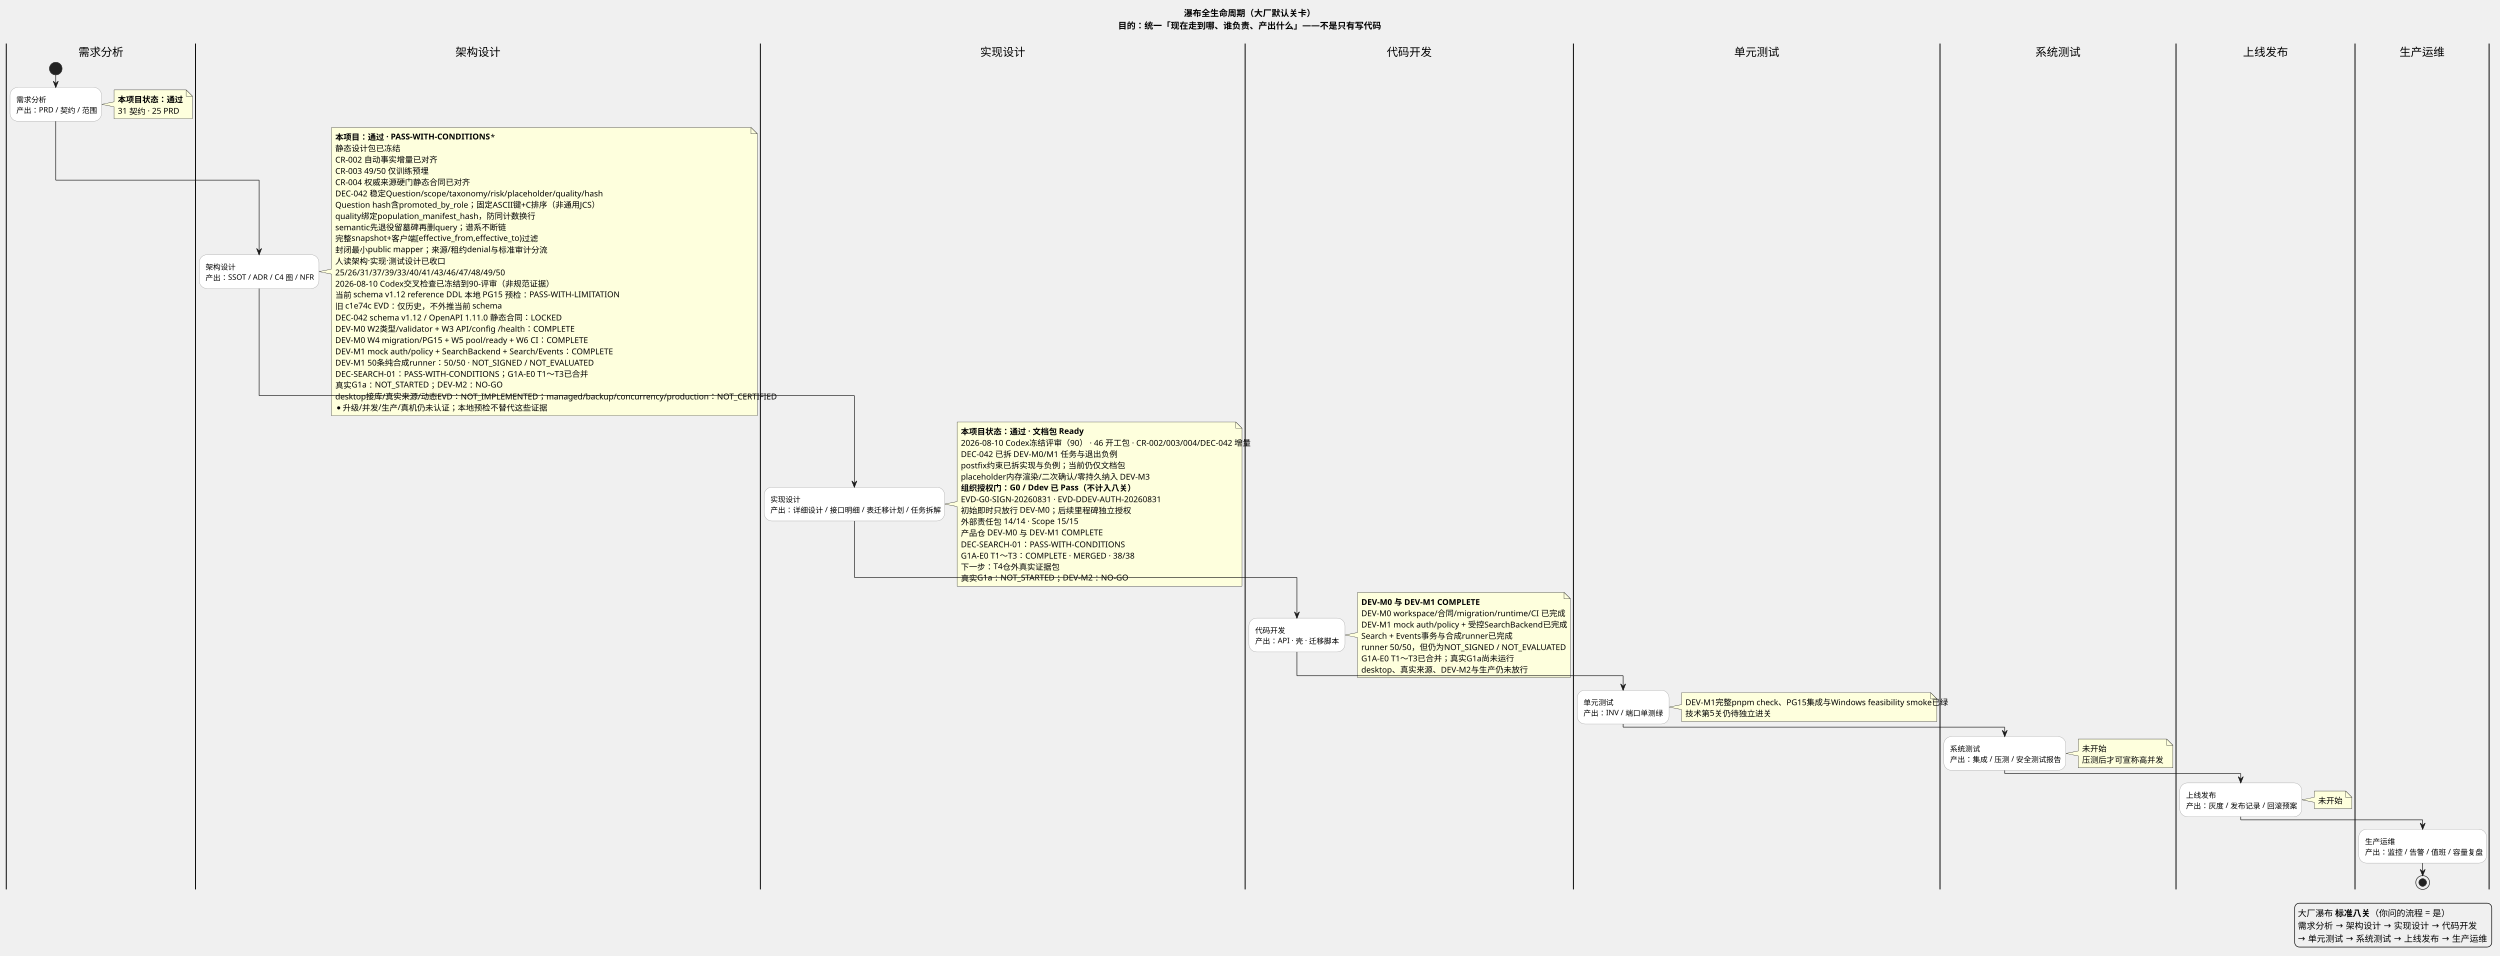
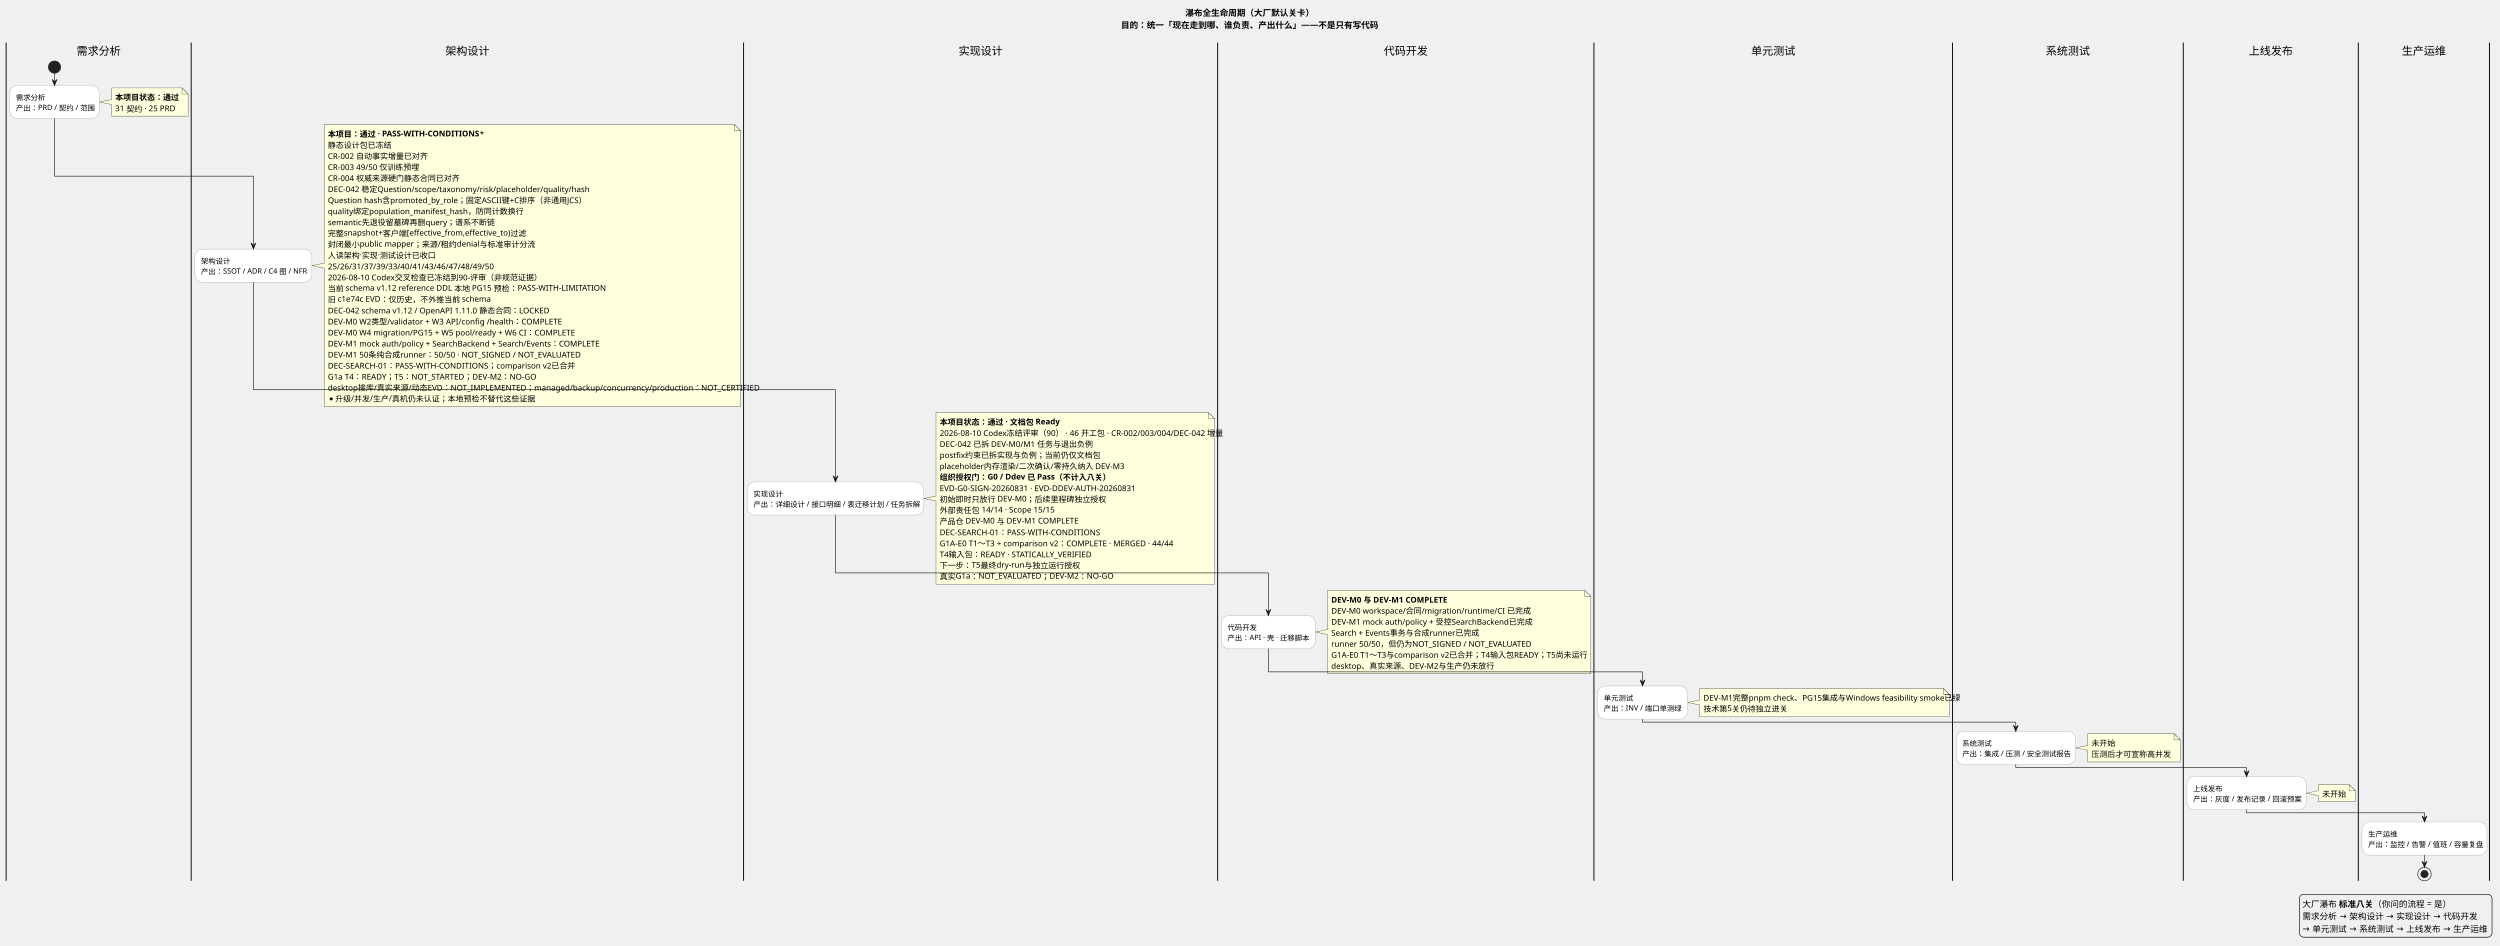
- <svg xmlns="http://www.w3.org/2000/svg" class="diagram-svg" version="1.1" viewBox="0 0 3990 1525" width="3990" height="1525">
+ <svg xmlns="http://www.w3.org/2000/svg" class="diagram-svg" version="1.1" viewBox="0 0 4080 1543" width="4080" height="1543">
  <defs />
  <g>
    <g class="title" data-source-line="9">
-       <text x="1889.42" y="26" font-size="14" fill="#000000" xml:space="preserve" style="white-space: pre" font-weight="bold" font-family="'PingFang SC, Microsoft YaHei, sans-serif'">瀑布全生命周期（大厂默认关卡）</text>
-       <text x="1784.42" y="46" font-size="14" fill="#000000" xml:space="preserve" style="white-space: pre" font-weight="bold" font-family="'PingFang SC, Microsoft YaHei, sans-serif'">目的：统一「现在走到哪、谁负责、产出什么」——不是只有写代码</text>
+       <text x="1934.50" y="26" font-size="14" fill="#000000" xml:space="preserve" style="white-space: pre" font-weight="bold" font-family="'PingFang SC, Microsoft YaHei, sans-serif'">瀑布全生命周期（大厂默认关卡）</text>
+       <text x="1829.50" y="46" font-size="14" fill="#000000" xml:space="preserve" style="white-space: pre" font-weight="bold" font-family="'PingFang SC, Microsoft YaHei, sans-serif'">目的：统一「现在走到哪、谁负责、产出什么」——不是只有写代码</text>
    </g>
-     <rect x="10" y="69.50" width="3963.85" height="25" fill="#00000000" stroke="#00000000" stroke-width="1" />
+     <rect x="10" y="69.50" width="4054.00" height="25" fill="#00000000" stroke="#00000000" stroke-width="1" />
    <circle cx="89.01" cy="109.50" r="10" fill="#222222" stroke="#222222" stroke-width="1" />
    <path d="M182.01,143.50 L182.01,162.50 L162.01,166.50 L182.01,170.50 L182.01,189.50 A0,0 0 0 0 182.01,189.50 L307.01,189.50 A0,0 0 0 0 307.01,189.50 L307.01,153.50 L297.01,143.50 L182.01,143.50 A0,0 0 0 0 182.01,143.50" fill="#FEFFDD" stroke="#181818" stroke-width="0.50" />
    <path d="M297.01,143.50 L297.01,153.50 L307.01,153.50 L297.01,143.50" fill="#FEFFDD" stroke="#181818" stroke-width="0.50" />
    <text x="188.01" y="163.50" font-size="13" fill="#000000" xml:space="preserve" style="white-space: pre" font-weight="bold" font-family="'PingFang SC, Microsoft YaHei, sans-serif'">本项目状态：通过</text>
    <text x="188.01" y="181.50" font-size="13" fill="#000000" xml:space="preserve" style="white-space: pre" font-family="'PingFang SC, Microsoft YaHei, sans-serif'">31 契约 · 25 PRD</text>
    <rect x="16" y="139.50" width="146.01" height="54" rx="12.50" ry="12.50" fill="#FFFFFF" stroke="#999999" stroke-width="0.50" />
    <text x="26" y="163.50" font-size="12" fill="#000000" xml:space="preserve" style="white-space: pre" font-family="'PingFang SC, Microsoft YaHei, sans-serif'">需求分析</text>
    <text x="26" y="180.50" font-size="12" fill="#000000" xml:space="preserve" style="white-space: pre" font-family="'PingFang SC, Microsoft YaHei, sans-serif'">产出：PRD / 契约 / 范围</text>
-     <line x1="10" y1="69.50" x2="10" y2="1419.50" stroke="#000000" stroke-width="1.50" />
+     <line x1="10" y1="69.50" x2="10" y2="1437.50" stroke="#000000" stroke-width="1.50" />
    <path d="M529.04,203.50 L529.04,429.50 L509.04,433.50 L529.04,437.50 L529.04,663.50 A0,0 0 0 0 529.04,663.50 L1208.54,663.50 A0,0 0 0 0 1208.54,663.50 L1208.54,213.50 L1198.54,203.50 L529.04,203.50 A0,0 0 0 0 529.04,203.50" fill="#FEFFDD" stroke="#181818" stroke-width="0.50" />
    <path d="M1198.54,203.50 L1198.54,213.50 L1208.54,213.50 L1198.54,203.50" fill="#FEFFDD" stroke="#181818" stroke-width="0.50" />
    <text x="535.04" y="223.50" font-size="13" fill="#000000" xml:space="preserve" style="white-space: pre" font-weight="bold" font-family="'PingFang SC, Microsoft YaHei, sans-serif'">本项目：通过 · PASS-WITH-CONDITIONS</text>
    <text x="782.92" y="223.50" font-size="13" fill="#000000" xml:space="preserve" style="white-space: pre" font-family="'PingFang SC, Microsoft YaHei, sans-serif'">*</text>
    <text x="535.04" y="241.50" font-size="13" fill="#000000" xml:space="preserve" style="white-space: pre" font-family="'PingFang SC, Microsoft YaHei, sans-serif'">静态设计包已冻结</text>
    <text x="535.04" y="259.50" font-size="13" fill="#000000" xml:space="preserve" style="white-space: pre" font-family="'PingFang SC, Microsoft YaHei, sans-serif'">CR-002 自动事实增量已对齐</text>
    <text x="535.04" y="277.50" font-size="13" fill="#000000" xml:space="preserve" style="white-space: pre" font-family="'PingFang SC, Microsoft YaHei, sans-serif'">CR-003 49/50 仅训练预埋</text>
    <text x="535.04" y="295.50" font-size="13" fill="#000000" xml:space="preserve" style="white-space: pre" font-family="'PingFang SC, Microsoft YaHei, sans-serif'">CR-004 权威来源硬门静态合同已对齐</text>
    <text x="535.04" y="313.50" font-size="13" fill="#000000" xml:space="preserve" style="white-space: pre" font-family="'PingFang SC, Microsoft YaHei, sans-serif'">DEC-042 稳定Question/scope/taxonomy/risk/placeholder/quality/hash</text>
    <text x="535.04" y="331.50" font-size="13" fill="#000000" xml:space="preserve" style="white-space: pre" font-family="'PingFang SC, Microsoft YaHei, sans-serif'">Question hash含promoted_by_role；固定ASCII键+C排序（非通用JCS）</text>
    <text x="535.04" y="349.50" font-size="13" fill="#000000" xml:space="preserve" style="white-space: pre" font-family="'PingFang SC, Microsoft YaHei, sans-serif'">quality绑定population_manifest_hash，防同计数换行</text>
    <text x="535.04" y="367.50" font-size="13" fill="#000000" xml:space="preserve" style="white-space: pre" font-family="'PingFang SC, Microsoft YaHei, sans-serif'">semantic先退役留墓碑再删query；谱系不断链</text>
    <text x="535.04" y="385.50" font-size="13" fill="#000000" xml:space="preserve" style="white-space: pre" font-family="'PingFang SC, Microsoft YaHei, sans-serif'">完整snapshot+客户端[effective_from,effective_to)过滤</text>
    <text x="535.04" y="403.50" font-size="13" fill="#000000" xml:space="preserve" style="white-space: pre" font-family="'PingFang SC, Microsoft YaHei, sans-serif'">封闭最小public mapper；来源/租约denial与标准审计分流</text>
    <text x="535.04" y="421.50" font-size="13" fill="#000000" xml:space="preserve" style="white-space: pre" font-family="'PingFang SC, Microsoft YaHei, sans-serif'">人读架构·实现·测试设计已收口</text>
    <text x="535.04" y="439.50" font-size="13" fill="#000000" xml:space="preserve" style="white-space: pre" font-family="'PingFang SC, Microsoft YaHei, sans-serif'">25/26/31/37/39/33/40/41/43/46/47/48/49/50</text>
    <text x="535.04" y="457.50" font-size="13" fill="#000000" xml:space="preserve" style="white-space: pre" font-family="'PingFang SC, Microsoft YaHei, sans-serif'">2026-08-10 Codex交叉检查已冻结到90-评审（非规范证据）</text>
    <text x="535.04" y="475.50" font-size="13" fill="#000000" xml:space="preserve" style="white-space: pre" font-family="'PingFang SC, Microsoft YaHei, sans-serif'">当前 schema v1.12 reference DDL 本地 PG15 预检：PASS-WITH-LIMITATION</text>
    <text x="535.04" y="493.50" font-size="13" fill="#000000" xml:space="preserve" style="white-space: pre" font-family="'PingFang SC, Microsoft YaHei, sans-serif'">旧 c1e74c EVD：仅历史，不外推当前 schema</text>
    <text x="535.04" y="511.50" font-size="13" fill="#000000" xml:space="preserve" style="white-space: pre" font-family="'PingFang SC, Microsoft YaHei, sans-serif'">DEC-042 schema v1.12 / OpenAPI 1.11.0 静态合同：LOCKED</text>
    <text x="535.04" y="529.50" font-size="13" fill="#000000" xml:space="preserve" style="white-space: pre" font-family="'PingFang SC, Microsoft YaHei, sans-serif'">DEV-M0 W2类型/validator + W3 API/config /health：COMPLETE</text>
    <text x="535.04" y="547.50" font-size="13" fill="#000000" xml:space="preserve" style="white-space: pre" font-family="'PingFang SC, Microsoft YaHei, sans-serif'">DEV-M0 W4 migration/PG15 + W5 pool/ready + W6 CI：COMPLETE</text>
    <text x="535.04" y="565.50" font-size="13" fill="#000000" xml:space="preserve" style="white-space: pre" font-family="'PingFang SC, Microsoft YaHei, sans-serif'">DEV-M1 mock auth/policy + SearchBackend + Search/Events：COMPLETE</text>
    <text x="535.04" y="583.50" font-size="13" fill="#000000" xml:space="preserve" style="white-space: pre" font-family="'PingFang SC, Microsoft YaHei, sans-serif'">DEV-M1 50条纯合成runner：50/50 · NOT_SIGNED / NOT_EVALUATED</text>
-     <text x="535.04" y="601.50" font-size="13" fill="#000000" xml:space="preserve" style="white-space: pre" font-family="'PingFang SC, Microsoft YaHei, sans-serif'">DEC-SEARCH-01：PASS-WITH-CONDITIONS；G1A-E0 T1～T3已合并</text>
-     <text x="535.04" y="619.50" font-size="13" fill="#000000" xml:space="preserve" style="white-space: pre" font-family="'PingFang SC, Microsoft YaHei, sans-serif'">真实G1a：NOT_STARTED；DEV-M2：NO-GO</text>
+     <text x="535.04" y="601.50" font-size="13" fill="#000000" xml:space="preserve" style="white-space: pre" font-family="'PingFang SC, Microsoft YaHei, sans-serif'">DEC-SEARCH-01：PASS-WITH-CONDITIONS；comparison v2已合并</text>
+     <text x="535.04" y="619.50" font-size="13" fill="#000000" xml:space="preserve" style="white-space: pre" font-family="'PingFang SC, Microsoft YaHei, sans-serif'">G1a T4：READY；T5：NOT_STARTED；DEV-M2：NO-GO</text>
    <text x="535.04" y="637.50" font-size="13" fill="#000000" xml:space="preserve" style="white-space: pre" font-family="'PingFang SC, Microsoft YaHei, sans-serif'">desktop接库/真实来源/动态EVD：NOT_IMPLEMENTED；managed/backup/concurrency/production：NOT_CERTIFIED</text>
    <circle cx="540.54" cy="651" r="2.50" fill="#000000" stroke="#000000" stroke-width="0" />
    <text x="547.04" y="655.50" font-size="13" fill="#000000" xml:space="preserve" style="white-space: pre" font-family="'PingFang SC, Microsoft YaHei, sans-serif'">升级/并发/生产/真机仍未认证；本地预检不替代这些证据</text>
    <rect x="318.01" y="406.50" width="191.03" height="54" rx="12.50" ry="12.50" fill="#FFFFFF" stroke="#999999" stroke-width="0.50" />
    <text x="328.01" y="430.50" font-size="12" fill="#000000" xml:space="preserve" style="white-space: pre" font-family="'PingFang SC, Microsoft YaHei, sans-serif'">架构设计</text>
    <text x="328.01" y="447.50" font-size="12" fill="#000000" xml:space="preserve" style="white-space: pre" font-family="'PingFang SC, Microsoft YaHei, sans-serif'">产出：SSOT / ADR / C4 图 / NFR</text>
-     <line x1="312.01" y1="69.50" x2="312.01" y2="1419.50" stroke="#000000" stroke-width="1.50" />
-     <path d="M1527.54,673.50 L1527.54,800.50 L1507.54,804.50 L1527.54,808.50 L1527.54,935.50 A0,0 0 0 0 1527.54,935.50 L1982.23,935.50 A0,0 0 0 0 1982.23,935.50 L1982.23,683.50 L1972.23,673.50 L1527.54,673.50 A0,0 0 0 0 1527.54,673.50" fill="#FEFFDD" stroke="#181818" stroke-width="0.50" />
+     <line x1="312.01" y1="69.50" x2="312.01" y2="1437.50" stroke="#000000" stroke-width="1.50" />
+     <path d="M1527.54,673.50 L1527.54,809.50 L1507.54,813.50 L1527.54,817.50 L1527.54,953.50 A0,0 0 0 0 1527.54,953.50 L1982.23,953.50 A0,0 0 0 0 1982.23,953.50 L1982.23,683.50 L1972.23,673.50 L1527.54,673.50 A0,0 0 0 0 1527.54,673.50" fill="#FEFFDD" stroke="#181818" stroke-width="0.50" />
    <path d="M1972.23,673.50 L1972.23,683.50 L1982.23,683.50 L1972.23,673.50" fill="#FEFFDD" stroke="#181818" stroke-width="0.50" />
    <text x="1533.54" y="693.50" font-size="13" fill="#000000" xml:space="preserve" style="white-space: pre" font-weight="bold" font-family="'PingFang SC, Microsoft YaHei, sans-serif'">本项目状态：通过 · 文档包 Ready</text>
    <text x="1533.54" y="711.50" font-size="13" fill="#000000" xml:space="preserve" style="white-space: pre" font-family="'PingFang SC, Microsoft YaHei, sans-serif'">2026-08-10 Codex冻结评审（90） · 46 开工包 · CR-002/003/004/DEC-042 增量</text>
    <text x="1533.54" y="729.50" font-size="13" fill="#000000" xml:space="preserve" style="white-space: pre" font-family="'PingFang SC, Microsoft YaHei, sans-serif'">DEC-042 已拆 DEV-M0/M1 任务与退出负例</text>
    <text x="1533.54" y="747.50" font-size="13" fill="#000000" xml:space="preserve" style="white-space: pre" font-family="'PingFang SC, Microsoft YaHei, sans-serif'">postfix约束已拆实现与负例；当前仍仅文档包</text>
    <text x="1533.54" y="765.50" font-size="13" fill="#000000" xml:space="preserve" style="white-space: pre" font-family="'PingFang SC, Microsoft YaHei, sans-serif'">placeholder内存渲染/二次确认/零持久纳入 DEV-M3</text>
    <text x="1533.54" y="783.50" font-size="13" fill="#000000" xml:space="preserve" style="white-space: pre" font-weight="bold" font-family="'PingFang SC, Microsoft YaHei, sans-serif'">组织授权门：G0 / Ddev 已 Pass（不计入八关）</text>
    <text x="1533.54" y="801.50" font-size="13" fill="#000000" xml:space="preserve" style="white-space: pre" font-family="'PingFang SC, Microsoft YaHei, sans-serif'">EVD-G0-SIGN-20260831 · EVD-DDEV-AUTH-20260831</text>
    <text x="1533.54" y="819.50" font-size="13" fill="#000000" xml:space="preserve" style="white-space: pre" font-family="'PingFang SC, Microsoft YaHei, sans-serif'">初始即时只放行 DEV-M0；后续里程碑独立授权</text>
    <text x="1533.54" y="837.50" font-size="13" fill="#000000" xml:space="preserve" style="white-space: pre" font-family="'PingFang SC, Microsoft YaHei, sans-serif'">外部责任包 14/14 · Scope 15/15</text>
    <text x="1533.54" y="855.50" font-size="13" fill="#000000" xml:space="preserve" style="white-space: pre" font-family="'PingFang SC, Microsoft YaHei, sans-serif'">产品仓 DEV-M0 与 DEV-M1 COMPLETE</text>
    <text x="1533.54" y="873.50" font-size="13" fill="#000000" xml:space="preserve" style="white-space: pre" font-family="'PingFang SC, Microsoft YaHei, sans-serif'">DEC-SEARCH-01：PASS-WITH-CONDITIONS</text>
-     <text x="1533.54" y="891.50" font-size="13" fill="#000000" xml:space="preserve" style="white-space: pre" font-family="'PingFang SC, Microsoft YaHei, sans-serif'">G1A-E0 T1～T3：COMPLETE · MERGED · 38/38</text>
-     <text x="1533.54" y="909.50" font-size="13" fill="#000000" xml:space="preserve" style="white-space: pre" font-family="'PingFang SC, Microsoft YaHei, sans-serif'">下一步：T4仓外真实证据包</text>
-     <text x="1533.54" y="927.50" font-size="13" fill="#000000" xml:space="preserve" style="white-space: pre" font-family="'PingFang SC, Microsoft YaHei, sans-serif'">真实G1a：NOT_STARTED；DEV-M2：NO-GO</text>
-     <rect x="1219.54" y="777.50" width="288.00" height="54" rx="12.50" ry="12.50" fill="#FFFFFF" stroke="#999999" stroke-width="0.50" />
-     <text x="1229.54" y="801.50" font-size="12" fill="#000000" xml:space="preserve" style="white-space: pre" font-family="'PingFang SC, Microsoft YaHei, sans-serif'">实现设计</text>
-     <text x="1229.54" y="818.50" font-size="12" fill="#000000" xml:space="preserve" style="white-space: pre" font-family="'PingFang SC, Microsoft YaHei, sans-serif'">产出：详细设计 / 接口明细 / 表迁移计划 / 任务拆解</text>
-     <line x1="1213.54" y1="69.50" x2="1213.54" y2="1419.50" stroke="#000000" stroke-width="1.50" />
-     <path d="M2166.56,945.50 L2166.56,1009.50 L2146.56,1013.50 L2166.56,1017.50 L2166.56,1081.50 A0,0 0 0 0 2166.56,1081.50 L2506.15,1081.50 A0,0 0 0 0 2506.15,1081.50 L2506.15,955.50 L2496.15,945.50 L2166.56,945.50 A0,0 0 0 0 2166.56,945.50" fill="#FEFFDD" stroke="#181818" stroke-width="0.50" />
-     <path d="M2496.15,945.50 L2496.15,955.50 L2506.15,955.50 L2496.15,945.50" fill="#FEFFDD" stroke="#181818" stroke-width="0.50" />
-     <text x="2172.56" y="965.50" font-size="13" fill="#000000" xml:space="preserve" style="white-space: pre" font-weight="bold" font-family="'PingFang SC, Microsoft YaHei, sans-serif'">DEV-M0 与 DEV-M1 COMPLETE</text>
-     <text x="2172.56" y="983.50" font-size="13" fill="#000000" xml:space="preserve" style="white-space: pre" font-family="'PingFang SC, Microsoft YaHei, sans-serif'">DEV-M0 workspace/合同/migration/runtime/CI 已完成</text>
-     <text x="2172.56" y="1001.50" font-size="13" fill="#000000" xml:space="preserve" style="white-space: pre" font-family="'PingFang SC, Microsoft YaHei, sans-serif'">DEV-M1 mock auth/policy + 受控SearchBackend已完成</text>
-     <text x="2172.56" y="1019.50" font-size="13" fill="#000000" xml:space="preserve" style="white-space: pre" font-family="'PingFang SC, Microsoft YaHei, sans-serif'">Search + Events事务与合成runner已完成</text>
-     <text x="2172.56" y="1037.50" font-size="13" fill="#000000" xml:space="preserve" style="white-space: pre" font-family="'PingFang SC, Microsoft YaHei, sans-serif'">runner 50/50，但仍为NOT_SIGNED / NOT_EVALUATED</text>
-     <text x="2172.56" y="1055.50" font-size="13" fill="#000000" xml:space="preserve" style="white-space: pre" font-family="'PingFang SC, Microsoft YaHei, sans-serif'">G1A-E0 T1～T3已合并；真实G1a尚未运行</text>
-     <text x="2172.56" y="1073.50" font-size="13" fill="#000000" xml:space="preserve" style="white-space: pre" font-family="'PingFang SC, Microsoft YaHei, sans-serif'">desktop、真实来源、DEV-M2与生产仍未放行</text>
-     <rect x="1993.23" y="986.50" width="153.34" height="54" rx="12.50" ry="12.50" fill="#FFFFFF" stroke="#999999" stroke-width="0.50" />
-     <text x="2003.23" y="1010.50" font-size="12" fill="#000000" xml:space="preserve" style="white-space: pre" font-family="'PingFang SC, Microsoft YaHei, sans-serif'">代码开发</text>
-     <text x="2003.23" y="1027.50" font-size="12" fill="#000000" xml:space="preserve" style="white-space: pre" font-family="'PingFang SC, Microsoft YaHei, sans-serif'">产出：API · 壳 · 迁移脚本</text>
-     <line x1="1987.23" y1="69.50" x2="1987.23" y2="1419.50" stroke="#000000" stroke-width="1.50" />
-     <path d="M2683.81,1105.50 L2683.81,1124.50 L2663.81,1128.50 L2683.81,1132.50 L2683.81,1151.50 A0,0 0 0 0 2683.81,1151.50 L3091.26,1151.50 A0,0 0 0 0 3091.26,1151.50 L3091.26,1115.50 L3081.26,1105.50 L2683.81,1105.50 A0,0 0 0 0 2683.81,1105.50" fill="#FEFFDD" stroke="#181818" stroke-width="0.50" />
-     <path d="M3081.26,1105.50 L3081.26,1115.50 L3091.26,1115.50 L3081.26,1105.50" fill="#FEFFDD" stroke="#181818" stroke-width="0.50" />
-     <text x="2689.81" y="1125.50" font-size="13" fill="#000000" xml:space="preserve" style="white-space: pre" font-family="'PingFang SC, Microsoft YaHei, sans-serif'">DEV-M1完整pnpm check、PG15集成与Windows feasibility smoke已绿</text>
-     <text x="2689.81" y="1143.50" font-size="13" fill="#000000" xml:space="preserve" style="white-space: pre" font-family="'PingFang SC, Microsoft YaHei, sans-serif'">技术第5关仍待独立进关</text>
-     <rect x="2517.15" y="1101.50" width="146.66" height="54" rx="12.50" ry="12.50" fill="#FFFFFF" stroke="#999999" stroke-width="0.50" />
-     <text x="2527.15" y="1125.50" font-size="12" fill="#000000" xml:space="preserve" style="white-space: pre" font-family="'PingFang SC, Microsoft YaHei, sans-serif'">单元测试</text>
-     <text x="2527.15" y="1142.50" font-size="12" fill="#000000" xml:space="preserve" style="white-space: pre" font-family="'PingFang SC, Microsoft YaHei, sans-serif'">产出：INV / 端口单测绿</text>
-     <line x1="2511.15" y1="69.50" x2="2511.15" y2="1419.50" stroke="#000000" stroke-width="1.50" />
-     <path d="M3316.93,1179.50 L3316.93,1198.50 L3296.93,1202.50 L3316.93,1206.50 L3316.93,1225.50 A0,0 0 0 0 3316.93,1225.50 L3467.93,1225.50 A0,0 0 0 0 3467.93,1225.50 L3467.93,1189.50 L3457.93,1179.50 L3316.93,1179.50 A0,0 0 0 0 3316.93,1179.50" fill="#FEFFDD" stroke="#181818" stroke-width="0.50" />
-     <path d="M3457.93,1179.50 L3457.93,1189.50 L3467.93,1189.50 L3457.93,1179.50" fill="#FEFFDD" stroke="#181818" stroke-width="0.50" />
-     <text x="3322.93" y="1199.50" font-size="13" fill="#000000" xml:space="preserve" style="white-space: pre" font-family="'PingFang SC, Microsoft YaHei, sans-serif'">未开始</text>
-     <text x="3322.93" y="1217.50" font-size="13" fill="#000000" xml:space="preserve" style="white-space: pre" font-family="'PingFang SC, Microsoft YaHei, sans-serif'">压测后才可宣称高并发</text>
-     <rect x="3102.26" y="1175.50" width="194.67" height="54" rx="12.50" ry="12.50" fill="#FFFFFF" stroke="#999999" stroke-width="0.50" />
-     <text x="3112.26" y="1199.50" font-size="12" fill="#000000" xml:space="preserve" style="white-space: pre" font-family="'PingFang SC, Microsoft YaHei, sans-serif'">系统测试</text>
-     <text x="3112.26" y="1216.50" font-size="12" fill="#000000" xml:space="preserve" style="white-space: pre" font-family="'PingFang SC, Microsoft YaHei, sans-serif'">产出：集成 / 压测 / 安全测试报告</text>
-     <line x1="3096.26" y1="69.50" x2="3096.26" y2="1419.50" stroke="#000000" stroke-width="1.50" />
-     <path d="M3693.60,1262.50 L3693.60,1272.50 L3673.60,1276.50 L3693.60,1280.50 L3693.60,1290.50 A0,0 0 0 0 3693.60,1290.50 L3753.60,1290.50 A0,0 0 0 0 3753.60,1290.50 L3753.60,1272.50 L3743.60,1262.50 L3693.60,1262.50 A0,0 0 0 0 3693.60,1262.50" fill="#FEFFDD" stroke="#181818" stroke-width="0.50" />
-     <path d="M3743.60,1262.50 L3743.60,1272.50 L3753.60,1272.50 L3743.60,1262.50" fill="#FEFFDD" stroke="#181818" stroke-width="0.50" />
-     <text x="3699.60" y="1282.50" font-size="13" fill="#000000" xml:space="preserve" style="white-space: pre" font-family="'PingFang SC, Microsoft YaHei, sans-serif'">未开始</text>
-     <rect x="3478.93" y="1249.50" width="194.67" height="54" rx="12.50" ry="12.50" fill="#FFFFFF" stroke="#999999" stroke-width="0.50" />
-     <text x="3488.93" y="1273.50" font-size="12" fill="#000000" xml:space="preserve" style="white-space: pre" font-family="'PingFang SC, Microsoft YaHei, sans-serif'">上线发布</text>
-     <text x="3488.93" y="1290.50" font-size="12" fill="#000000" xml:space="preserve" style="white-space: pre" font-family="'PingFang SC, Microsoft YaHei, sans-serif'">产出：灰度 / 发布记录 / 回滚预案</text>
-     <line x1="3472.93" y1="69.50" x2="3472.93" y2="1419.50" stroke="#000000" stroke-width="1.50" />
-     <rect x="3764.60" y="1323.50" width="204.00" height="54" rx="12.50" ry="12.50" fill="#FFFFFF" stroke="#999999" stroke-width="0.50" />
-     <text x="3774.60" y="1347.50" font-size="12" fill="#000000" xml:space="preserve" style="white-space: pre" font-family="'PingFang SC, Microsoft YaHei, sans-serif'">生产运维</text>
-     <text x="3774.60" y="1364.50" font-size="12" fill="#000000" xml:space="preserve" style="white-space: pre" font-family="'PingFang SC, Microsoft YaHei, sans-serif'">产出：监控 / 告警 / 值班 / 容量复盘</text>
-     <circle cx="3866.60" cy="1408.50" r="11" fill="#00000000" stroke="#222222" stroke-width="1" />
-     <circle cx="3866.60" cy="1408.50" r="6" fill="#222222" stroke="#222222" stroke-width="1" />
-     <line x1="3758.60" y1="69.50" x2="3758.60" y2="1419.50" stroke="#000000" stroke-width="1.50" />
-     <line x1="3972.60" y1="69.50" x2="3972.60" y2="1419.50" stroke="#000000" stroke-width="1.50" />
+     <text x="1533.54" y="891.50" font-size="13" fill="#000000" xml:space="preserve" style="white-space: pre" font-family="'PingFang SC, Microsoft YaHei, sans-serif'">G1A-E0 T1～T3 + comparison v2：COMPLETE · MERGED · 44/44</text>
+     <text x="1533.54" y="909.50" font-size="13" fill="#000000" xml:space="preserve" style="white-space: pre" font-family="'PingFang SC, Microsoft YaHei, sans-serif'">T4输入包：READY · STATICALLY_VERIFIED</text>
+     <text x="1533.54" y="927.50" font-size="13" fill="#000000" xml:space="preserve" style="white-space: pre" font-family="'PingFang SC, Microsoft YaHei, sans-serif'">下一步：T5最终dry-run与独立运行授权</text>
+     <text x="1533.54" y="945.50" font-size="13" fill="#000000" xml:space="preserve" style="white-space: pre" font-family="'PingFang SC, Microsoft YaHei, sans-serif'">真实G1a：NOT_EVALUATED；DEV-M2：NO-GO</text>
+     <rect x="1219.54" y="786.50" width="288.00" height="54" rx="12.50" ry="12.50" fill="#FFFFFF" stroke="#999999" stroke-width="0.50" />
+     <text x="1229.54" y="810.50" font-size="12" fill="#000000" xml:space="preserve" style="white-space: pre" font-family="'PingFang SC, Microsoft YaHei, sans-serif'">实现设计</text>
+     <text x="1229.54" y="827.50" font-size="12" fill="#000000" xml:space="preserve" style="white-space: pre" font-family="'PingFang SC, Microsoft YaHei, sans-serif'">产出：详细设计 / 接口明细 / 表迁移计划 / 任务拆解</text>
+     <line x1="1213.54" y1="69.50" x2="1213.54" y2="1437.50" stroke="#000000" stroke-width="1.50" />
+     <path d="M2166.56,963.50 L2166.56,1027.50 L2146.56,1031.50 L2166.56,1035.50 L2166.56,1099.50 A0,0 0 0 0 2166.56,1099.50 L2596.30,1099.50 A0,0 0 0 0 2596.30,1099.50 L2596.30,973.50 L2586.30,963.50 L2166.56,963.50 A0,0 0 0 0 2166.56,963.50" fill="#FEFFDD" stroke="#181818" stroke-width="0.50" />
+     <path d="M2586.30,963.50 L2586.30,973.50 L2596.30,973.50 L2586.30,963.50" fill="#FEFFDD" stroke="#181818" stroke-width="0.50" />
+     <text x="2172.56" y="983.50" font-size="13" fill="#000000" xml:space="preserve" style="white-space: pre" font-weight="bold" font-family="'PingFang SC, Microsoft YaHei, sans-serif'">DEV-M0 与 DEV-M1 COMPLETE</text>
+     <text x="2172.56" y="1001.50" font-size="13" fill="#000000" xml:space="preserve" style="white-space: pre" font-family="'PingFang SC, Microsoft YaHei, sans-serif'">DEV-M0 workspace/合同/migration/runtime/CI 已完成</text>
+     <text x="2172.56" y="1019.50" font-size="13" fill="#000000" xml:space="preserve" style="white-space: pre" font-family="'PingFang SC, Microsoft YaHei, sans-serif'">DEV-M1 mock auth/policy + 受控SearchBackend已完成</text>
+     <text x="2172.56" y="1037.50" font-size="13" fill="#000000" xml:space="preserve" style="white-space: pre" font-family="'PingFang SC, Microsoft YaHei, sans-serif'">Search + Events事务与合成runner已完成</text>
+     <text x="2172.56" y="1055.50" font-size="13" fill="#000000" xml:space="preserve" style="white-space: pre" font-family="'PingFang SC, Microsoft YaHei, sans-serif'">runner 50/50，但仍为NOT_SIGNED / NOT_EVALUATED</text>
+     <text x="2172.56" y="1073.50" font-size="13" fill="#000000" xml:space="preserve" style="white-space: pre" font-family="'PingFang SC, Microsoft YaHei, sans-serif'">G1A-E0 T1～T3与comparison v2已合并；T4输入包READY；T5尚未运行</text>
+     <text x="2172.56" y="1091.50" font-size="13" fill="#000000" xml:space="preserve" style="white-space: pre" font-family="'PingFang SC, Microsoft YaHei, sans-serif'">desktop、真实来源、DEV-M2与生产仍未放行</text>
+     <rect x="1993.23" y="1004.50" width="153.34" height="54" rx="12.50" ry="12.50" fill="#FFFFFF" stroke="#999999" stroke-width="0.50" />
+     <text x="2003.23" y="1028.50" font-size="12" fill="#000000" xml:space="preserve" style="white-space: pre" font-family="'PingFang SC, Microsoft YaHei, sans-serif'">代码开发</text>
+     <text x="2003.23" y="1045.50" font-size="12" fill="#000000" xml:space="preserve" style="white-space: pre" font-family="'PingFang SC, Microsoft YaHei, sans-serif'">产出：API · 壳 · 迁移脚本</text>
+     <line x1="1987.23" y1="69.50" x2="1987.23" y2="1437.50" stroke="#000000" stroke-width="1.50" />
+     <path d="M2773.96,1123.50 L2773.96,1142.50 L2753.96,1146.50 L2773.96,1150.50 L2773.96,1169.50 A0,0 0 0 0 2773.96,1169.50 L3181.41,1169.50 A0,0 0 0 0 3181.41,1169.50 L3181.41,1133.50 L3171.41,1123.50 L2773.96,1123.50 A0,0 0 0 0 2773.96,1123.50" fill="#FEFFDD" stroke="#181818" stroke-width="0.50" />
+     <path d="M3171.41,1123.50 L3171.41,1133.50 L3181.41,1133.50 L3171.41,1123.50" fill="#FEFFDD" stroke="#181818" stroke-width="0.50" />
+     <text x="2779.96" y="1143.50" font-size="13" fill="#000000" xml:space="preserve" style="white-space: pre" font-family="'PingFang SC, Microsoft YaHei, sans-serif'">DEV-M1完整pnpm check、PG15集成与Windows feasibility smoke已绿</text>
+     <text x="2779.96" y="1161.50" font-size="13" fill="#000000" xml:space="preserve" style="white-space: pre" font-family="'PingFang SC, Microsoft YaHei, sans-serif'">技术第5关仍待独立进关</text>
+     <rect x="2607.30" y="1119.50" width="146.66" height="54" rx="12.50" ry="12.50" fill="#FFFFFF" stroke="#999999" stroke-width="0.50" />
+     <text x="2617.30" y="1143.50" font-size="12" fill="#000000" xml:space="preserve" style="white-space: pre" font-family="'PingFang SC, Microsoft YaHei, sans-serif'">单元测试</text>
+     <text x="2617.30" y="1160.50" font-size="12" fill="#000000" xml:space="preserve" style="white-space: pre" font-family="'PingFang SC, Microsoft YaHei, sans-serif'">产出：INV / 端口单测绿</text>
+     <line x1="2601.30" y1="69.50" x2="2601.30" y2="1437.50" stroke="#000000" stroke-width="1.50" />
+     <path d="M3407.08,1197.50 L3407.08,1216.50 L3387.08,1220.50 L3407.08,1224.50 L3407.08,1243.50 A0,0 0 0 0 3407.08,1243.50 L3558.08,1243.50 A0,0 0 0 0 3558.08,1243.50 L3558.08,1207.50 L3548.08,1197.50 L3407.08,1197.50 A0,0 0 0 0 3407.08,1197.50" fill="#FEFFDD" stroke="#181818" stroke-width="0.50" />
+     <path d="M3548.08,1197.50 L3548.08,1207.50 L3558.08,1207.50 L3548.08,1197.50" fill="#FEFFDD" stroke="#181818" stroke-width="0.50" />
+     <text x="3413.08" y="1217.50" font-size="13" fill="#000000" xml:space="preserve" style="white-space: pre" font-family="'PingFang SC, Microsoft YaHei, sans-serif'">未开始</text>
+     <text x="3413.08" y="1235.50" font-size="13" fill="#000000" xml:space="preserve" style="white-space: pre" font-family="'PingFang SC, Microsoft YaHei, sans-serif'">压测后才可宣称高并发</text>
+     <rect x="3192.41" y="1193.50" width="194.67" height="54" rx="12.50" ry="12.50" fill="#FFFFFF" stroke="#999999" stroke-width="0.50" />
+     <text x="3202.41" y="1217.50" font-size="12" fill="#000000" xml:space="preserve" style="white-space: pre" font-family="'PingFang SC, Microsoft YaHei, sans-serif'">系统测试</text>
+     <text x="3202.41" y="1234.50" font-size="12" fill="#000000" xml:space="preserve" style="white-space: pre" font-family="'PingFang SC, Microsoft YaHei, sans-serif'">产出：集成 / 压测 / 安全测试报告</text>
+     <line x1="3186.41" y1="69.50" x2="3186.41" y2="1437.50" stroke="#000000" stroke-width="1.50" />
+     <path d="M3783.74,1280.50 L3783.74,1290.50 L3763.74,1294.50 L3783.74,1298.50 L3783.74,1308.50 A0,0 0 0 0 3783.74,1308.50 L3843.74,1308.50 A0,0 0 0 0 3843.74,1308.50 L3843.74,1290.50 L3833.74,1280.50 L3783.74,1280.50 A0,0 0 0 0 3783.74,1280.50" fill="#FEFFDD" stroke="#181818" stroke-width="0.50" />
+     <path d="M3833.74,1280.50 L3833.74,1290.50 L3843.74,1290.50 L3833.74,1280.50" fill="#FEFFDD" stroke="#181818" stroke-width="0.50" />
+     <text x="3789.74" y="1300.50" font-size="13" fill="#000000" xml:space="preserve" style="white-space: pre" font-family="'PingFang SC, Microsoft YaHei, sans-serif'">未开始</text>
+     <rect x="3569.08" y="1267.50" width="194.67" height="54" rx="12.50" ry="12.50" fill="#FFFFFF" stroke="#999999" stroke-width="0.50" />
+     <text x="3579.08" y="1291.50" font-size="12" fill="#000000" xml:space="preserve" style="white-space: pre" font-family="'PingFang SC, Microsoft YaHei, sans-serif'">上线发布</text>
+     <text x="3579.08" y="1308.50" font-size="12" fill="#000000" xml:space="preserve" style="white-space: pre" font-family="'PingFang SC, Microsoft YaHei, sans-serif'">产出：灰度 / 发布记录 / 回滚预案</text>
+     <line x1="3563.08" y1="69.50" x2="3563.08" y2="1437.50" stroke="#000000" stroke-width="1.50" />
+     <rect x="3854.74" y="1341.50" width="204.00" height="54" rx="12.50" ry="12.50" fill="#FFFFFF" stroke="#999999" stroke-width="0.50" />
+     <text x="3864.74" y="1365.50" font-size="12" fill="#000000" xml:space="preserve" style="white-space: pre" font-family="'PingFang SC, Microsoft YaHei, sans-serif'">生产运维</text>
+     <text x="3864.74" y="1382.50" font-size="12" fill="#000000" xml:space="preserve" style="white-space: pre" font-family="'PingFang SC, Microsoft YaHei, sans-serif'">产出：监控 / 告警 / 值班 / 容量复盘</text>
+     <circle cx="3956.75" cy="1426.50" r="11" fill="#00000000" stroke="#222222" stroke-width="1" />
+     <circle cx="3956.75" cy="1426.50" r="6" fill="#222222" stroke="#222222" stroke-width="1" />
+     <line x1="3848.74" y1="69.50" x2="3848.74" y2="1437.50" stroke="#000000" stroke-width="1.50" />
+     <line x1="4062.75" y1="69.50" x2="4062.75" y2="1437.50" stroke="#000000" stroke-width="1.50" />
    <line x1="89.01" y1="119.50" x2="89.01" y2="139.50" stroke="#181818" stroke-width="1" />
    <polygon points="85.01,129.50 89.01,139.50 93.01,129.50 89.01,133.50" fill="#181818" stroke="#181818" stroke-width="1" />
-     <line x1="3866.60" y1="1377.50" x2="3866.60" y2="1397.50" stroke="#181818" stroke-width="1" />
-     <polygon points="3862.60,1387.50 3866.60,1397.50 3870.60,1387.50 3866.60,1391.50" fill="#181818" stroke="#181818" stroke-width="1" />
+     <line x1="3956.75" y1="1395.50" x2="3956.75" y2="1415.50" stroke="#181818" stroke-width="1" />
+     <polygon points="3952.75,1405.50 3956.75,1415.50 3960.75,1405.50 3956.75,1409.50" fill="#181818" stroke="#181818" stroke-width="1" />
    <line x1="89.01" y1="193.50" x2="89.01" y2="287.50" stroke="#181818" stroke-width="1" />
    <line x1="89.01" y1="287.50" x2="413.53" y2="287.50" stroke="#181818" stroke-width="1" />
    <line x1="413.53" y1="287.50" x2="413.53" y2="406.50" stroke="#181818" stroke-width="1" />
    <polygon points="409.53,396.50 413.53,406.50 417.53,396.50 413.53,400.50" fill="#181818" stroke="#181818" stroke-width="1" />
-     <line x1="413.53" y1="460.50" x2="413.53" y2="631.50" stroke="#181818" stroke-width="1" />
-     <line x1="413.53" y1="631.50" x2="1363.54" y2="631.50" stroke="#181818" stroke-width="1" />
-     <line x1="1363.54" y1="631.50" x2="1363.54" y2="777.50" stroke="#181818" stroke-width="1" />
-     <polygon points="1359.54,767.50 1363.54,777.50 1367.54,767.50 1363.54,771.50" fill="#181818" stroke="#181818" stroke-width="1" />
-     <line x1="1363.54" y1="831.50" x2="1363.54" y2="921.50" stroke="#181818" stroke-width="1" />
-     <line x1="1363.54" y1="921.50" x2="2069.90" y2="921.50" stroke="#181818" stroke-width="1" />
-     <line x1="2069.90" y1="921.50" x2="2069.90" y2="986.50" stroke="#181818" stroke-width="1" />
-     <polygon points="2065.90,976.50 2069.90,986.50 2073.90,976.50 2069.90,980.50" fill="#181818" stroke="#181818" stroke-width="1" />
-     <line x1="2069.90" y1="1040.50" x2="2069.90" y2="1078.50" stroke="#181818" stroke-width="1" />
-     <line x1="2069.90" y1="1078.50" x2="2590.48" y2="1078.50" stroke="#181818" stroke-width="1" />
-     <line x1="2590.48" y1="1078.50" x2="2590.48" y2="1101.50" stroke="#181818" stroke-width="1" />
-     <polygon points="2586.48,1091.50 2590.48,1101.50 2594.48,1091.50 2590.48,1095.50" fill="#181818" stroke="#181818" stroke-width="1" />
-     <line x1="2590.48" y1="1155.50" x2="2590.48" y2="1160.50" stroke="#181818" stroke-width="1" />
-     <line x1="2590.48" y1="1160.50" x2="3199.59" y2="1160.50" stroke="#181818" stroke-width="1" />
-     <line x1="3199.59" y1="1160.50" x2="3199.59" y2="1175.50" stroke="#181818" stroke-width="1" />
-     <polygon points="3195.59,1165.50 3199.59,1175.50 3203.59,1165.50 3199.59,1169.50" fill="#181818" stroke="#181818" stroke-width="1" />
-     <line x1="3199.59" y1="1229.50" x2="3199.59" y2="1234.50" stroke="#181818" stroke-width="1" />
-     <line x1="3199.59" y1="1234.50" x2="3576.26" y2="1234.50" stroke="#181818" stroke-width="1" />
-     <line x1="3576.26" y1="1234.50" x2="3576.26" y2="1249.50" stroke="#181818" stroke-width="1" />
-     <polygon points="3572.26,1239.50 3576.26,1249.50 3580.26,1239.50 3576.26,1243.50" fill="#181818" stroke="#181818" stroke-width="1" />
-     <line x1="3576.26" y1="1303.50" x2="3576.26" y2="1308.50" stroke="#181818" stroke-width="1" />
-     <line x1="3576.26" y1="1308.50" x2="3866.60" y2="1308.50" stroke="#181818" stroke-width="1" />
-     <line x1="3866.60" y1="1308.50" x2="3866.60" y2="1323.50" stroke="#181818" stroke-width="1" />
-     <polygon points="3862.60,1313.50 3866.60,1323.50 3870.60,1313.50 3866.60,1317.50" fill="#181818" stroke="#181818" stroke-width="1" />
+     <line x1="413.53" y1="460.50" x2="413.53" y2="636" stroke="#181818" stroke-width="1" />
+     <line x1="413.53" y1="636" x2="1363.54" y2="636" stroke="#181818" stroke-width="1" />
+     <line x1="1363.54" y1="636" x2="1363.54" y2="786.50" stroke="#181818" stroke-width="1" />
+     <polygon points="1359.54,776.50 1363.54,786.50 1367.54,776.50 1363.54,780.50" fill="#181818" stroke="#181818" stroke-width="1" />
+     <line x1="1363.54" y1="840.50" x2="1363.54" y2="935" stroke="#181818" stroke-width="1" />
+     <line x1="1363.54" y1="935" x2="2069.90" y2="935" stroke="#181818" stroke-width="1" />
+     <line x1="2069.90" y1="935" x2="2069.90" y2="1004.50" stroke="#181818" stroke-width="1" />
+     <polygon points="2065.90,994.50 2069.90,1004.50 2073.90,994.50 2069.90,998.50" fill="#181818" stroke="#181818" stroke-width="1" />
+     <line x1="2069.90" y1="1058.50" x2="2069.90" y2="1096.50" stroke="#181818" stroke-width="1" />
+     <line x1="2069.90" y1="1096.50" x2="2680.63" y2="1096.50" stroke="#181818" stroke-width="1" />
+     <line x1="2680.63" y1="1096.50" x2="2680.63" y2="1119.50" stroke="#181818" stroke-width="1" />
+     <polygon points="2676.63,1109.50 2680.63,1119.50 2684.63,1109.50 2680.63,1113.50" fill="#181818" stroke="#181818" stroke-width="1" />
+     <line x1="2680.63" y1="1173.50" x2="2680.63" y2="1178.50" stroke="#181818" stroke-width="1" />
+     <line x1="2680.63" y1="1178.50" x2="3289.74" y2="1178.50" stroke="#181818" stroke-width="1" />
+     <line x1="3289.74" y1="1178.50" x2="3289.74" y2="1193.50" stroke="#181818" stroke-width="1" />
+     <polygon points="3285.74,1183.50 3289.74,1193.50 3293.74,1183.50 3289.74,1187.50" fill="#181818" stroke="#181818" stroke-width="1" />
+     <line x1="3289.74" y1="1247.50" x2="3289.74" y2="1252.50" stroke="#181818" stroke-width="1" />
+     <line x1="3289.74" y1="1252.50" x2="3666.41" y2="1252.50" stroke="#181818" stroke-width="1" />
+     <line x1="3666.41" y1="1252.50" x2="3666.41" y2="1267.50" stroke="#181818" stroke-width="1" />
+     <polygon points="3662.41,1257.50 3666.41,1267.50 3670.41,1257.50 3666.41,1261.50" fill="#181818" stroke="#181818" stroke-width="1" />
+     <line x1="3666.41" y1="1321.50" x2="3666.41" y2="1326.50" stroke="#181818" stroke-width="1" />
+     <line x1="3666.41" y1="1326.50" x2="3956.75" y2="1326.50" stroke="#181818" stroke-width="1" />
+     <line x1="3956.75" y1="1326.50" x2="3956.75" y2="1341.50" stroke="#181818" stroke-width="1" />
+     <polygon points="3952.75,1331.50 3956.75,1341.50 3960.75,1331.50 3956.75,1335.50" fill="#181818" stroke="#181818" stroke-width="1" />
    <text x="125.01" y="89.50" font-size="18" fill="#000000" xml:space="preserve" style="white-space: pre" font-family="'PingFang SC, Microsoft YaHei, sans-serif'">需求分析</text>
    <text x="726.78" y="89.50" font-size="18" fill="#000000" xml:space="preserve" style="white-space: pre" font-family="'PingFang SC, Microsoft YaHei, sans-serif'">架构设计</text>
    <text x="1564.38" y="89.50" font-size="18" fill="#000000" xml:space="preserve" style="white-space: pre" font-family="'PingFang SC, Microsoft YaHei, sans-serif'">实现设计</text>
-     <text x="2213.19" y="89.50" font-size="18" fill="#000000" xml:space="preserve" style="white-space: pre" font-family="'PingFang SC, Microsoft YaHei, sans-serif'">代码开发</text>
-     <text x="2767.71" y="89.50" font-size="18" fill="#000000" xml:space="preserve" style="white-space: pre" font-family="'PingFang SC, Microsoft YaHei, sans-serif'">单元测试</text>
-     <text x="3248.59" y="89.50" font-size="18" fill="#000000" xml:space="preserve" style="white-space: pre" font-family="'PingFang SC, Microsoft YaHei, sans-serif'">系统测试</text>
-     <text x="3579.76" y="89.50" font-size="18" fill="#000000" xml:space="preserve" style="white-space: pre" font-family="'PingFang SC, Microsoft YaHei, sans-serif'">上线发布</text>
-     <text x="3829.60" y="89.50" font-size="18" fill="#000000" xml:space="preserve" style="white-space: pre" font-family="'PingFang SC, Microsoft YaHei, sans-serif'">生产运维</text>
-     <g class="legend" data-source-line="104">
-       <rect x="3662.35" y="1441.50" width="314.50" height="70" rx="7.50" ry="7.50" fill="#00000000" stroke="#000000" stroke-width="1" />
-       <text x="3667.35" y="1462.50" font-size="14" fill="#000000" xml:space="preserve" style="white-space: pre" font-family="'PingFang SC, Microsoft YaHei, sans-serif'">大厂瀑布 </text>
-       <text x="3726.85" y="1462.50" font-size="14" fill="#000000" xml:space="preserve" style="white-space: pre" font-weight="bold" font-family="'PingFang SC, Microsoft YaHei, sans-serif'">标准八关</text>
-       <text x="3782.85" y="1462.50" font-size="14" fill="#000000" xml:space="preserve" style="white-space: pre" font-family="'PingFang SC, Microsoft YaHei, sans-serif'">（你问的流程 = 是）</text>
-       <text x="3667.35" y="1482.50" font-size="14" fill="#000000" xml:space="preserve" style="white-space: pre" font-family="'PingFang SC, Microsoft YaHei, sans-serif'">需求分析 → 架构设计 → 实现设计 → 代码开发</text>
-       <text x="3667.35" y="1502.50" font-size="14" fill="#000000" xml:space="preserve" style="white-space: pre" font-family="'PingFang SC, Microsoft YaHei, sans-serif'">→ 单元测试 → 系统测试 → 上线发布 → 生产运维</text>
+     <text x="2258.26" y="89.50" font-size="18" fill="#000000" xml:space="preserve" style="white-space: pre" font-family="'PingFang SC, Microsoft YaHei, sans-serif'">代码开发</text>
+     <text x="2857.85" y="89.50" font-size="18" fill="#000000" xml:space="preserve" style="white-space: pre" font-family="'PingFang SC, Microsoft YaHei, sans-serif'">单元测试</text>
+     <text x="3338.74" y="89.50" font-size="18" fill="#000000" xml:space="preserve" style="white-space: pre" font-family="'PingFang SC, Microsoft YaHei, sans-serif'">系统测试</text>
+     <text x="3669.91" y="89.50" font-size="18" fill="#000000" xml:space="preserve" style="white-space: pre" font-family="'PingFang SC, Microsoft YaHei, sans-serif'">上线发布</text>
+     <text x="3919.75" y="89.50" font-size="18" fill="#000000" xml:space="preserve" style="white-space: pre" font-family="'PingFang SC, Microsoft YaHei, sans-serif'">生产运维</text>
+     <g class="legend" data-source-line="105">
+       <rect x="3752.50" y="1459.50" width="314.50" height="70" rx="7.50" ry="7.50" fill="#00000000" stroke="#000000" stroke-width="1" />
+       <text x="3757.50" y="1480.50" font-size="14" fill="#000000" xml:space="preserve" style="white-space: pre" font-family="'PingFang SC, Microsoft YaHei, sans-serif'">大厂瀑布 </text>
+       <text x="3817.00" y="1480.50" font-size="14" fill="#000000" xml:space="preserve" style="white-space: pre" font-weight="bold" font-family="'PingFang SC, Microsoft YaHei, sans-serif'">标准八关</text>
+       <text x="3873.00" y="1480.50" font-size="14" fill="#000000" xml:space="preserve" style="white-space: pre" font-family="'PingFang SC, Microsoft YaHei, sans-serif'">（你问的流程 = 是）</text>
+       <text x="3757.50" y="1500.50" font-size="14" fill="#000000" xml:space="preserve" style="white-space: pre" font-family="'PingFang SC, Microsoft YaHei, sans-serif'">需求分析 → 架构设计 → 实现设计 → 代码开发</text>
+       <text x="3757.50" y="1520.50" font-size="14" fill="#000000" xml:space="preserve" style="white-space: pre" font-family="'PingFang SC, Microsoft YaHei, sans-serif'">→ 单元测试 → 系统测试 → 上线发布 → 生产运维</text>
    </g>
  </g>
</svg>
